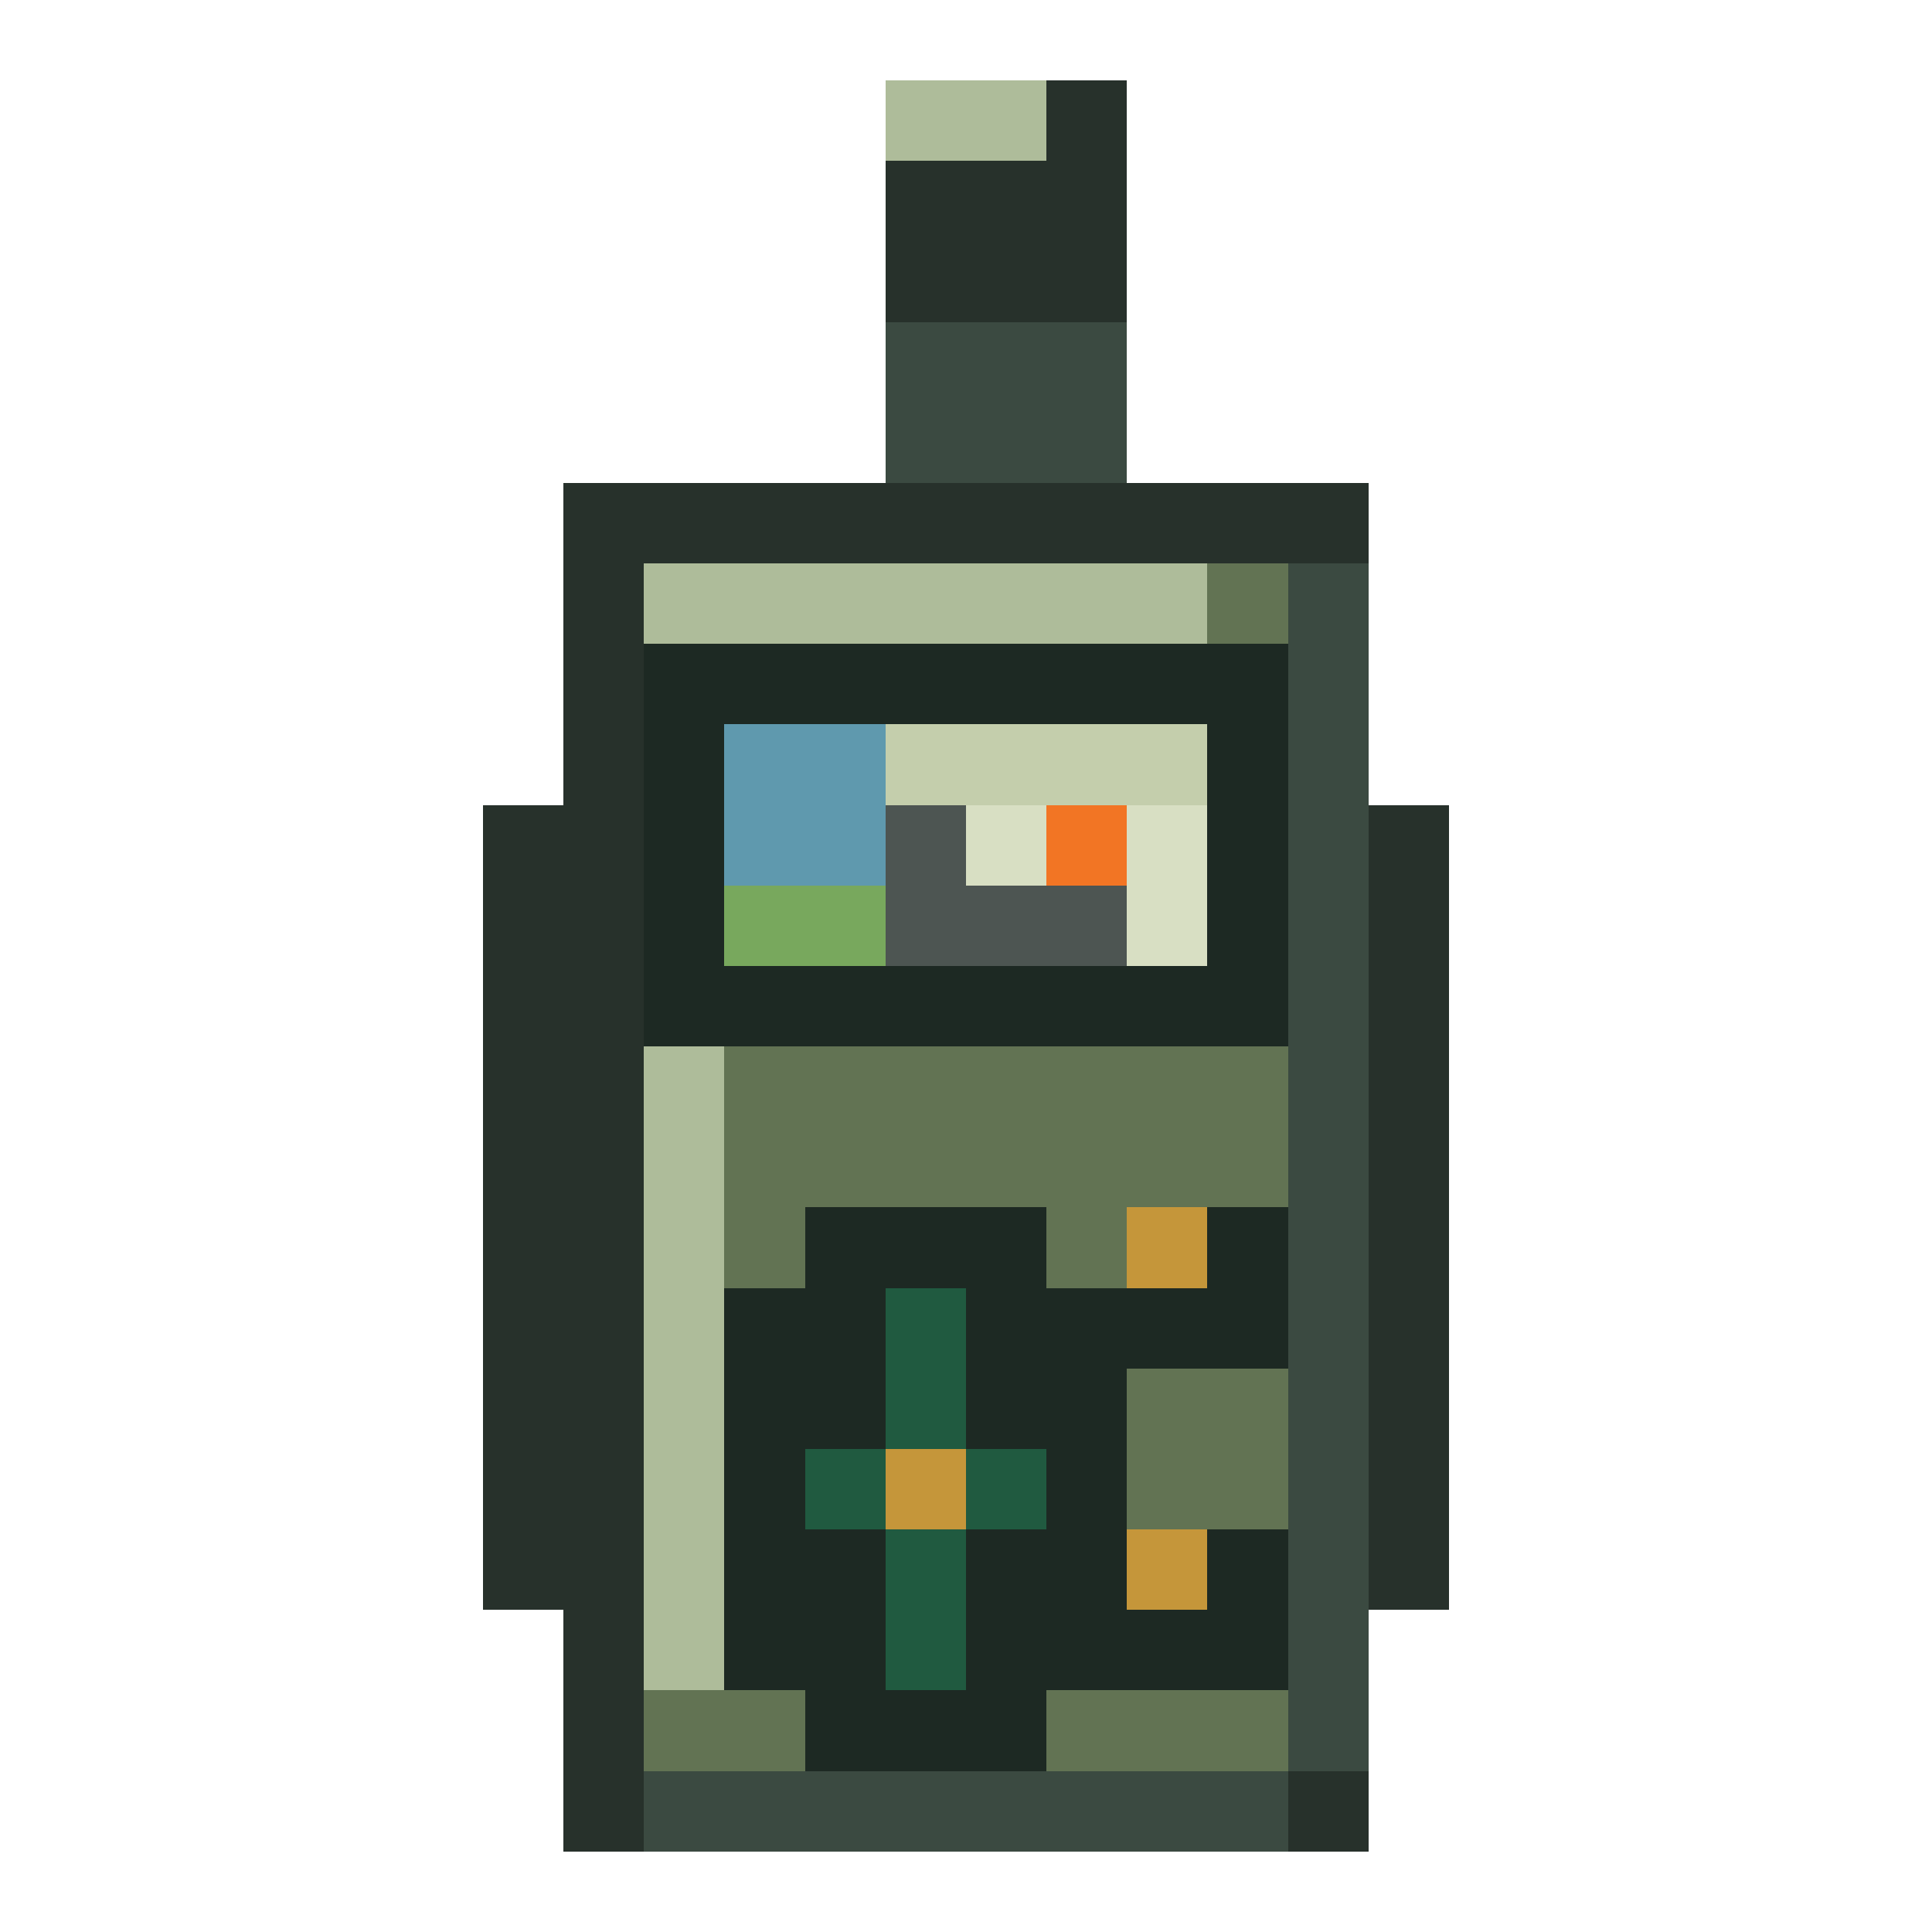
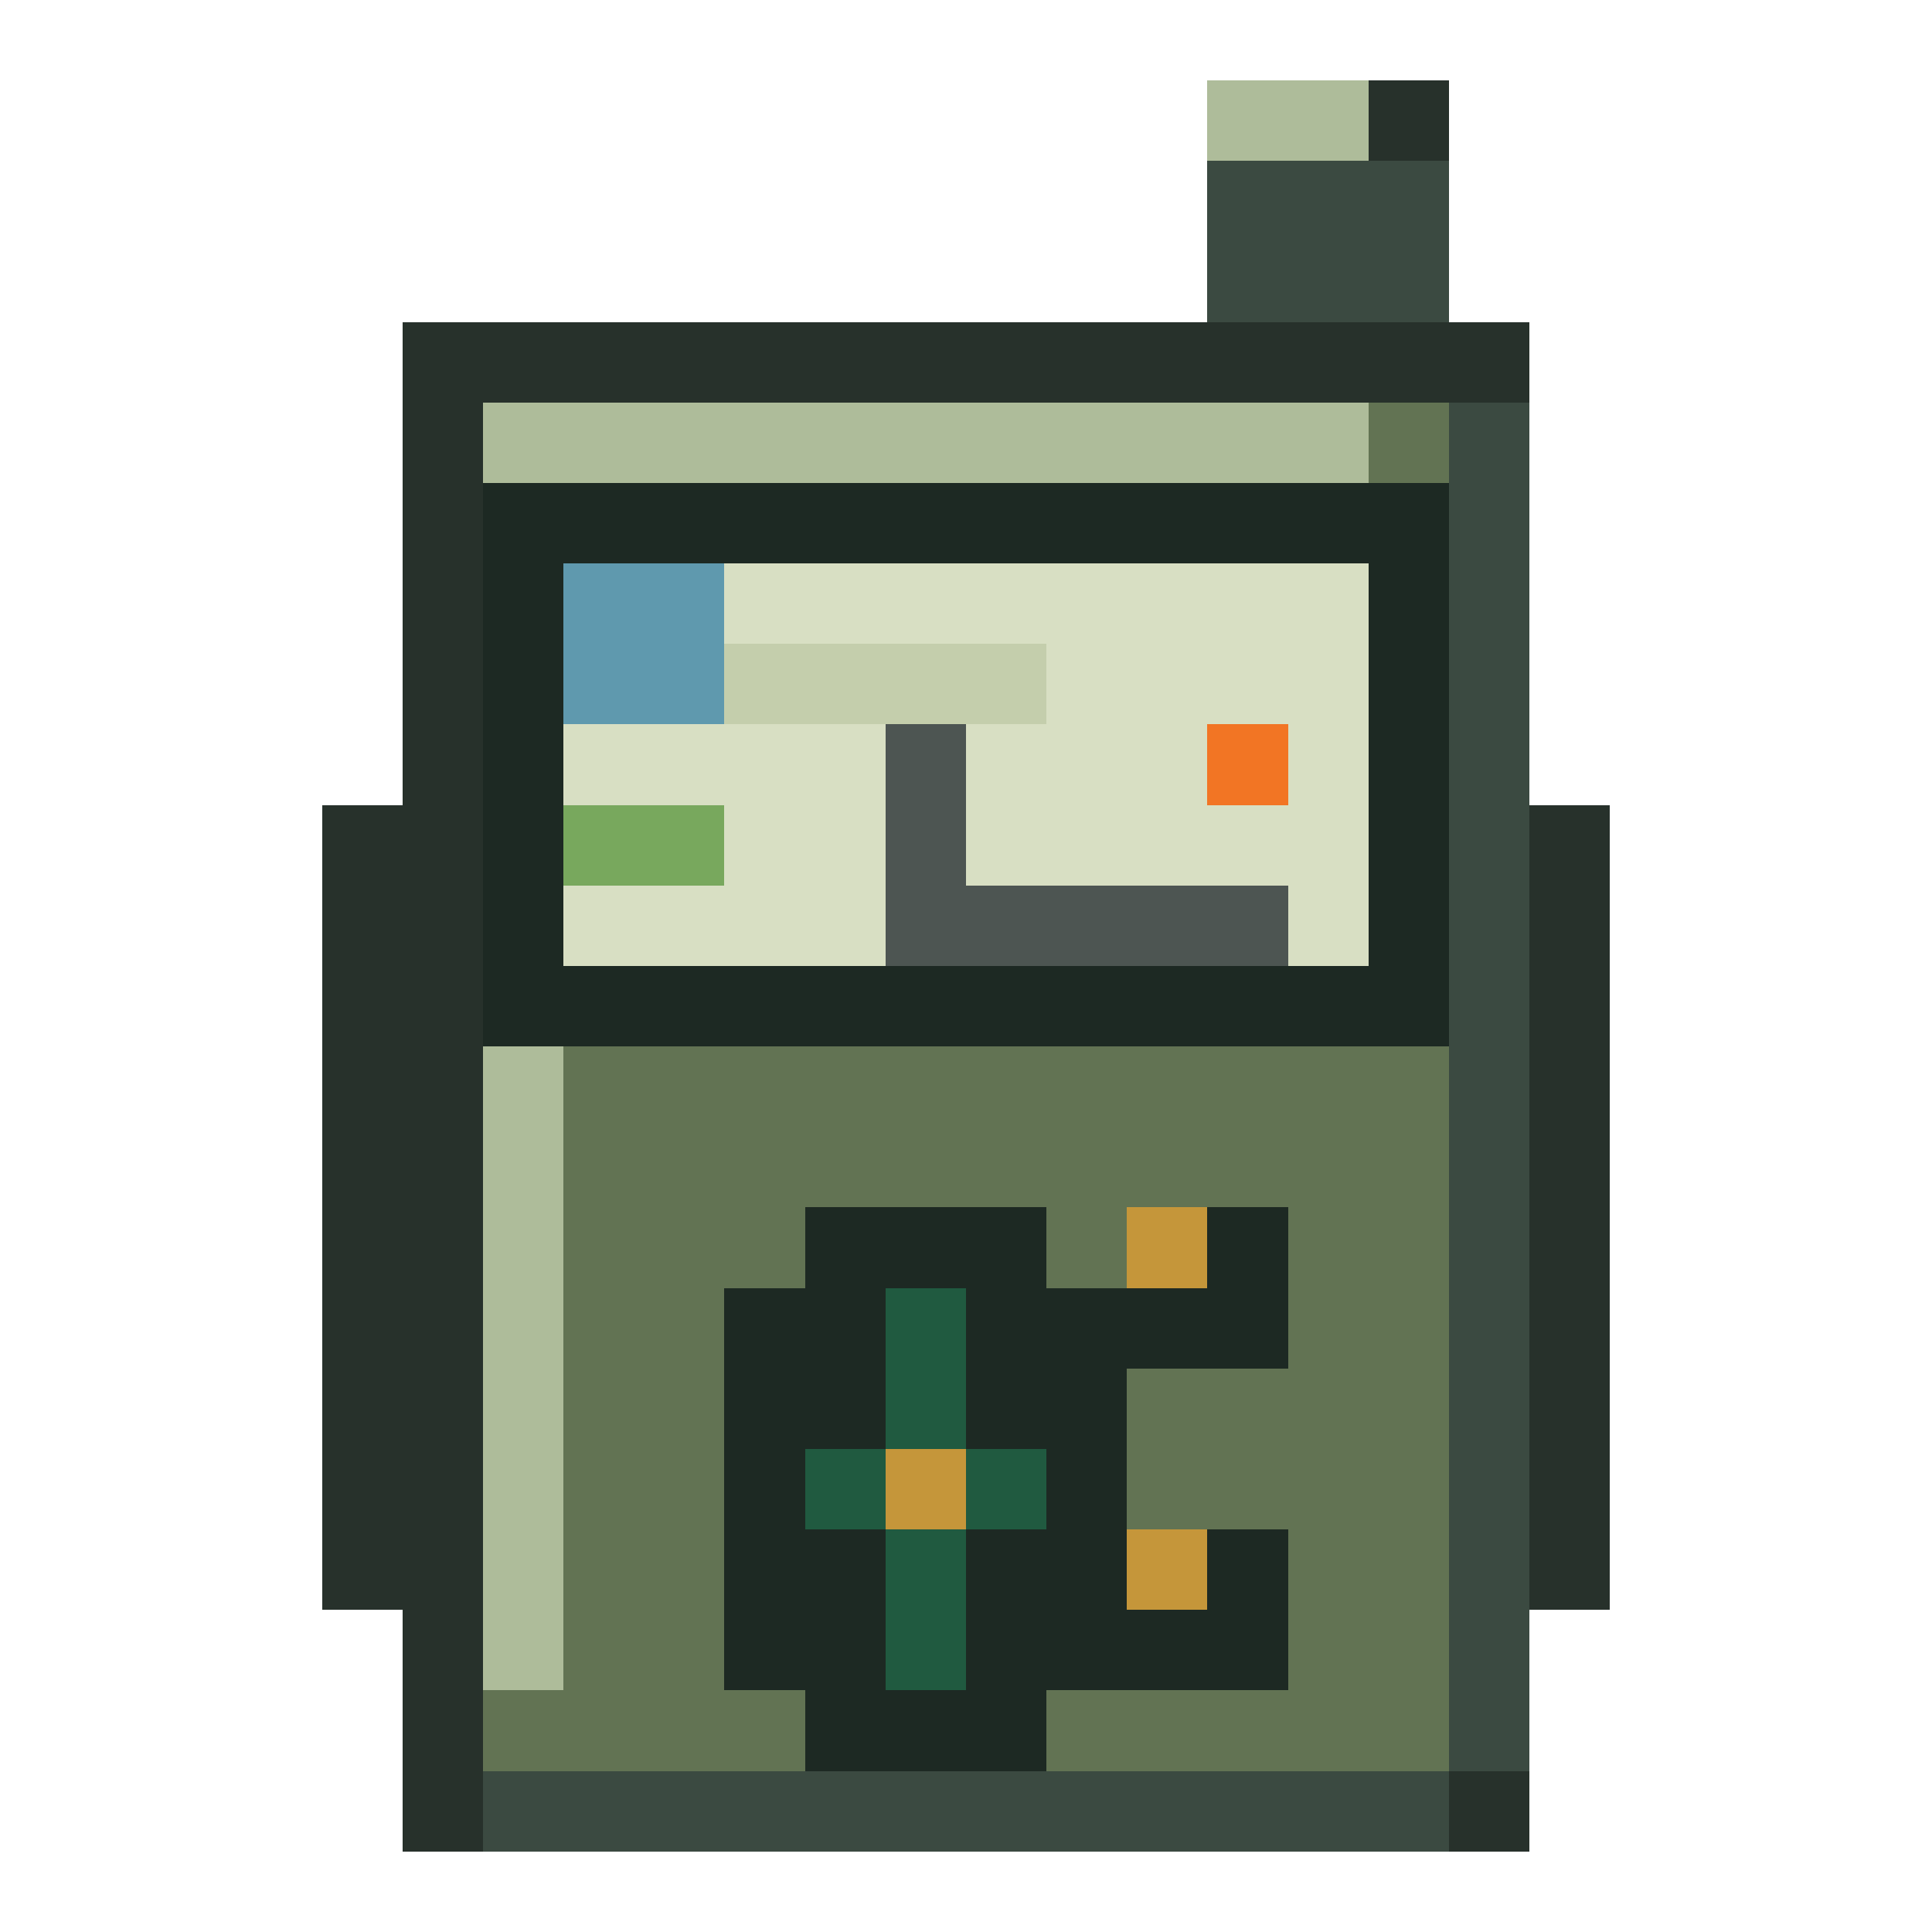
<svg xmlns="http://www.w3.org/2000/svg" viewBox="0 0 24 24" shape-rendering="crispEdges" data-m98-concept="fresh-greens" data-m98-grid="24">
-   <rect fill="#27312b" x="11" y="1" width="3" height="3" />
-   <rect fill="#aebc9a" x="11" y="1" width="2" height="1" />
-   <rect fill="#3b4a41" x="11" y="4" width="3" height="2" />
-   <rect fill="#27312b" x="7" y="6" width="10" height="17" />
-   <rect fill="#27312b" x="6" y="10" width="1" height="10" />
-   <rect fill="#27312b" x="17" y="10" width="1" height="10" />
-   <rect fill="#3b4a41" x="8" y="22" width="8" height="1" />
-   <rect fill="#3b4a41" x="16" y="7" width="1" height="15" />
-   <rect fill="#627353" x="8" y="7" width="8" height="15" />
-   <rect fill="#aebc9a" x="8" y="7" width="7" height="1" />
-   <rect fill="#aebc9a" x="8" y="7" width="1" height="14" />
-   <rect fill="#1d2923" x="8" y="8" width="8" height="5" />
-   <rect fill="#d8dfc3" x="9" y="9" width="6" height="3" />
-   <rect fill="#5f99ae" x="9" y="9" width="2" height="2" />
-   <rect fill="#c4ceac" x="11" y="9" width="4" height="1" />
-   <rect fill="#78a85d" x="9" y="11" width="2" height="1" />
-   <rect fill="#4d5552" x="11" y="10" width="1" height="2" />
-   <rect fill="#4d5552" x="11" y="11" width="3" height="1" />
-   <rect fill="#f27524" x="13" y="10" width="1" height="1" />
+   <rect fill="#27312b" x="15" y="1" width="3" height="1" />
+   <rect fill="#aebc9a" x="15" y="1" width="2" height="1" />
+   <rect fill="#3b4a41" x="15" y="2" width="3" height="2" />
+   <rect fill="#27312b" x="5" y="4" width="14" height="19" />
+   <rect fill="#27312b" x="4" y="10" width="1" height="10" />
+   <rect fill="#27312b" x="19" y="10" width="1" height="10" />
+   <rect fill="#3b4a41" x="6" y="22" width="12" height="1" />
+   <rect fill="#3b4a41" x="18" y="5" width="1" height="17" />
+   <rect fill="#627353" x="6" y="5" width="12" height="17" />
+   <rect fill="#aebc9a" x="6" y="5" width="11" height="1" />
+   <rect fill="#aebc9a" x="6" y="5" width="1" height="16" />
+   <rect fill="#1d2923" x="6" y="6" width="12" height="7" />
+   <rect fill="#d8dfc3" x="7" y="7" width="10" height="5" />
+   <rect fill="#5f99ae" x="7" y="7" width="2" height="2" />
+   <rect fill="#c4ceac" x="9" y="8" width="4" height="1" />
+   <rect fill="#78a85d" x="7" y="10" width="2" height="1" />
+   <rect fill="#4d5552" x="11" y="9" width="1" height="3" />
+   <rect fill="#4d5552" x="11" y="11" width="5" height="1" />
+   <rect fill="#f27524" x="15" y="9" width="1" height="1" />
  <rect fill="#1d2923" x="10" y="15" width="3" height="1" />
  <rect fill="#1d2923" x="9" y="16" width="5" height="5" />
  <rect fill="#1d2923" x="10" y="21" width="3" height="1" />
  <rect fill="#205a40" x="11" y="16" width="1" height="5" />
  <rect fill="#205a40" x="10" y="18" width="3" height="1" />
  <rect fill="#c5963a" x="11" y="18" width="1" height="1" />
  <rect fill="#1d2923" x="14" y="15" width="2" height="2" />
  <rect fill="#c5963a" x="14" y="15" width="1" height="1" />
  <rect fill="#1d2923" x="14" y="19" width="2" height="2" />
  <rect fill="#c5963a" x="14" y="19" width="1" height="1" />
</svg>
